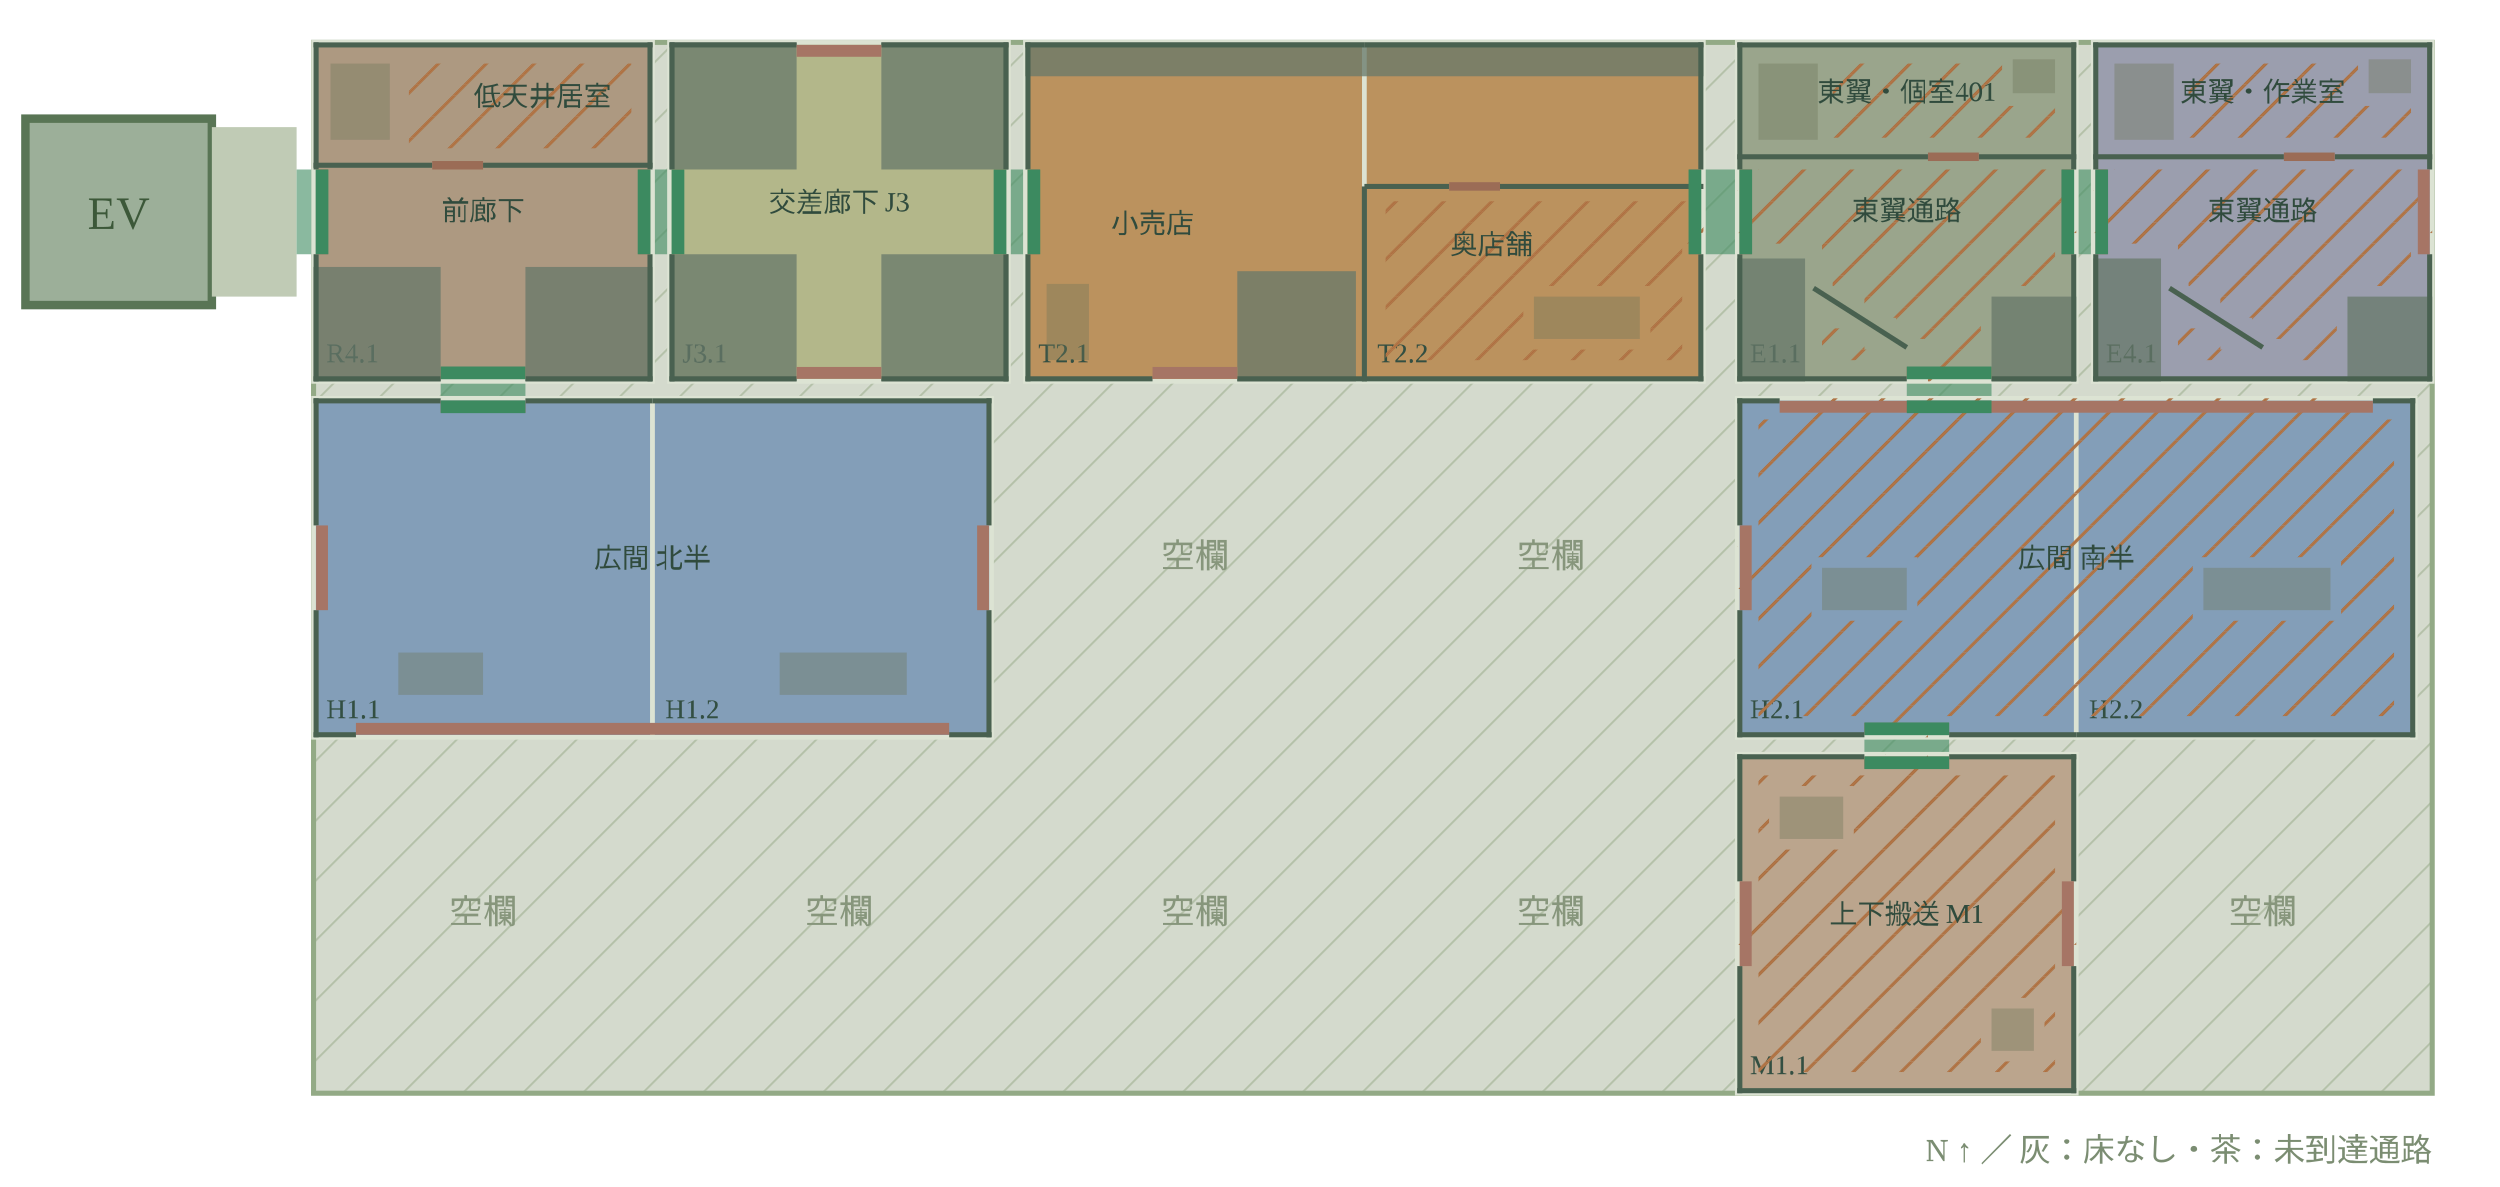
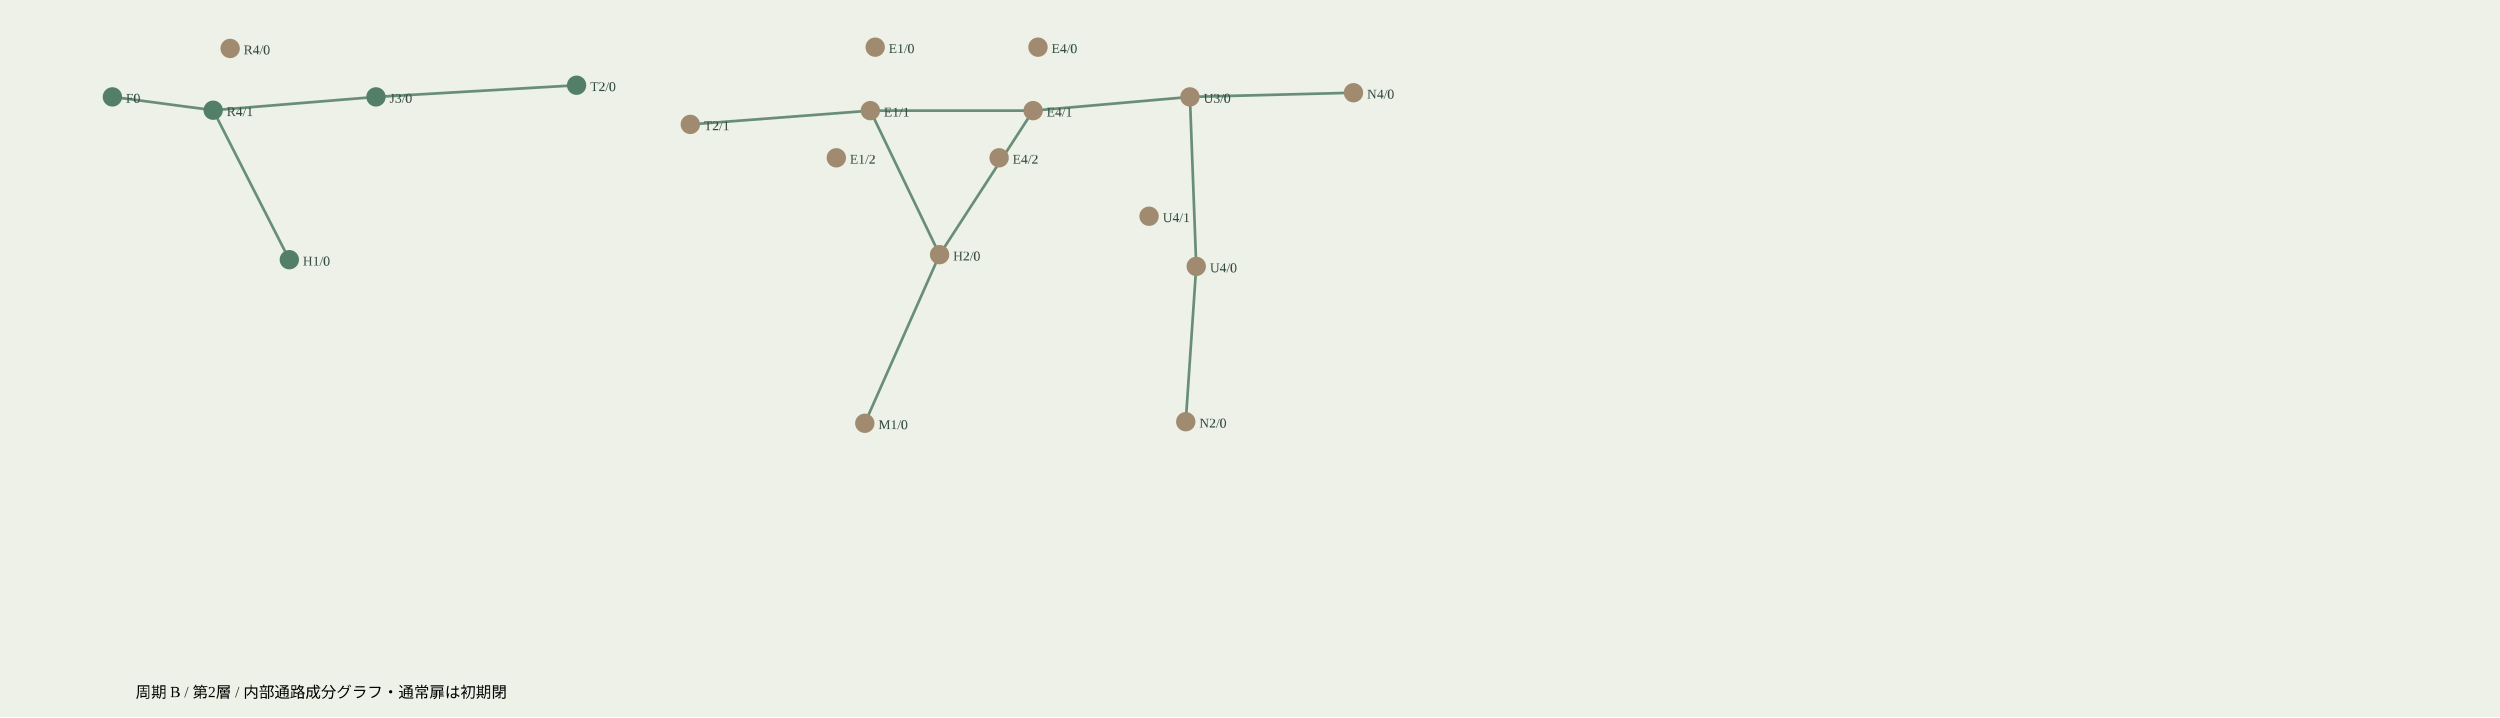
- <svg xmlns="http://www.w3.org/2000/svg" viewBox="-7.4 -1 59 28" role="img" aria-label="第二層 B 4方向・内部通路平面図">
-   <defs>
-     <pattern id="well0" width="1" height="1" patternUnits="userSpaceOnUse" patternTransform="rotate(45)">
-       <rect width="1" height="1" fill="#d4dacd" />
-       <line x1="0" y1="0" x2="0" y2="1" stroke="#b7c3ac" stroke-width=".1" />
-     </pattern>
-     <pattern id="iso0" width=".8" height=".8" patternUnits="userSpaceOnUse" patternTransform="rotate(45)">
-       <line x1="0" y1="0" x2="0" y2=".8" stroke="#aa7043" stroke-width=".15" />
-     </pattern>
-   </defs>
-   <rect x="0" y="0" width="50" height="24.8" fill="url(#well0)" stroke="#93aa86" stroke-width=".12" />
-   <rect x="-6.8" y="1.8" width="4.4" height="4.4" fill="#9caf99" stroke="#597555" stroke-width=".2" />
-   <text x="-4.6" y="4.4" text-anchor="middle" font-size="1.1" fill="#3c5839">EV</text>
-   <rect x="-2.4" y="2" width="2" height="4" fill="#c0cbb5" />
-   <rect x="8" y="3" width="0.4" height="2" fill="#3c8a60" fill-opacity=".6" />
-   <rect x="3" y="8" width="2" height="0.4" fill="#3c8a60" fill-opacity=".6" />
-   <rect x="32.8" y="3" width="0.8" height="2" fill="#3c8a60" fill-opacity=".6" />
-   <rect x="16.4" y="3" width="0.4" height="2" fill="#3c8a60" fill-opacity=".6" />
-   <rect x="41.6" y="3" width="0.4" height="2" fill="#3c8a60" fill-opacity=".6" />
-   <rect x="37.6" y="8" width="2" height="0.4" fill="#3c8a60" fill-opacity=".6" />
-   <rect x="36.6" y="16.4" width="2" height="0.4" fill="#3c8a60" fill-opacity=".6" />
-   <rect x="-0.4" y="3" width="0.4" height="2" fill="#3c8a60" fill-opacity=".6" />
-   <g data-id="R4" transform="translate(0 0)">
-     <rect x="0" y="0" width="8" height="8" fill="#ad9981" stroke="#dce3d3" stroke-width="0.11" />
-     <text x="0.3" y="7.55" font-size=".65" fill="#334f42">R4.1</text>
-     <rect x="0" y="5.3" width="3" height="2.7" fill="#67786a" opacity=".75" />
-     <rect x="5" y="5.3" width="3" height="2.7" fill="#67786a" opacity=".75" />
-     <rect x="0.4" y="0.5" width="1.4" height="1.8" fill="#6f755a" opacity=".38" />
-     <line x1="0" y1="0.06" x2="8" y2="0.06" stroke="#496150" stroke-width="0.12" />
-     <line x1="0" y1="7.94" x2="3" y2="7.94" stroke="#496150" stroke-width="0.12" />
-     <line x1="5" y1="7.94" x2="8" y2="7.94" stroke="#496150" stroke-width="0.12" />
-     <line x1="0.06" y1="0" x2="0.06" y2="3" stroke="#496150" stroke-width="0.12" />
-     <line x1="0.06" y1="5" x2="0.06" y2="8" stroke="#496150" stroke-width="0.12" />
-     <line x1="7.94" y1="0" x2="7.94" y2="3" stroke="#496150" stroke-width="0.12" />
-     <line x1="7.94" y1="5" x2="7.94" y2="8" stroke="#496150" stroke-width="0.12" />
-     <line x1="0" y1="2.9" x2="2.8" y2="2.9" stroke="#496150" stroke-width="0.12" />
-     <line x1="4" y1="2.9" x2="8" y2="2.9" stroke="#496150" stroke-width="0.12" />
-     <line x1="2.8" y1="2.9" x2="4" y2="2.9" stroke="#9b6c56" stroke-width="0.2" />
-     <rect x="2.25" y="0.5" width="5.25" height="0.25" fill="url(#iso0)" />
-     <rect x="2.25" y="0.75" width="5.25" height="0.25" fill="url(#iso0)" />
-     <rect x="2.25" y="1" width="5.25" height="0.25" fill="url(#iso0)" />
-     <rect x="2.25" y="1.25" width="5.25" height="0.25" fill="url(#iso0)" />
-     <rect x="2.25" y="1.5" width="5.25" height="0.25" fill="url(#iso0)" />
-     <rect x="2.25" y="1.75" width="5.25" height="0.25" fill="url(#iso0)" />
-     <rect x="2.25" y="2" width="5.25" height="0.25" fill="url(#iso0)" />
-     <rect x="2.25" y="2.25" width="5.25" height="0.25" fill="url(#iso0)" />
-     <line x1="0.2" y1="3" x2="0.2" y2="5" stroke="#a67565" stroke-width="0.28" />
-     <line x1="0.2" y1="3" x2="0.2" y2="5" stroke="#3c8a60" stroke-width="0.3" />
-     <line x1="7.8" y1="3" x2="7.8" y2="5" stroke="#a67565" stroke-width="0.28" />
-     <line x1="7.8" y1="3" x2="7.8" y2="5" stroke="#3c8a60" stroke-width="0.3" />
-     <line x1="3" y1="7.8" x2="5" y2="7.8" stroke="#a67565" stroke-width="0.28" />
-     <line x1="3" y1="7.8" x2="5" y2="7.8" stroke="#3c8a60" stroke-width="0.3" />
-     <text x="5.4" y="1.5" text-anchor="middle" font-size="0.65" fill="#304b3d">低天井居室</text>
-     <text x="4" y="4.2" text-anchor="middle" font-size="0.65" fill="#304b3d">前廊下</text>
-   </g>
-   <g data-id="T2" transform="translate(16.8 0)">
-     <rect x="0" y="0" width="8" height="8" fill="#bb925e" stroke="#dce3d3" stroke-width="0.11" />
-     <text x="0.3" y="7.55" font-size=".65" fill="#334f42">T2.1</text>
-     <rect x="8" y="0" width="8" height="8" fill="#bb925e" stroke="#dce3d3" stroke-width="0.11" />
-     <text x="8.3" y="7.55" font-size=".65" fill="#334f42">T2.2</text>
-     <rect x="0" y="0" width="16" height="0.8" fill="#67786a" opacity=".75" />
-     <rect x="5" y="5.4" width="2.8" height="2.6" fill="#67786a" opacity=".75" />
-     <rect x="0.5" y="5.7" width="1" height="1.8" fill="#6f755a" opacity=".38" />
-     <rect x="12" y="6" width="2.5" height="1" fill="#6f755a" opacity=".38" />
-     <line x1="0" y1="0.06" x2="8" y2="0.06" stroke="#496150" stroke-width="0.12" />
-     <line x1="0" y1="7.94" x2="3" y2="7.94" stroke="#496150" stroke-width="0.12" />
-     <line x1="5" y1="7.94" x2="8" y2="7.94" stroke="#496150" stroke-width="0.12" />
-     <line x1="0.06" y1="0" x2="0.06" y2="3" stroke="#496150" stroke-width="0.12" />
-     <line x1="0.06" y1="5" x2="0.06" y2="8" stroke="#496150" stroke-width="0.12" />
-     <line x1="8" y1="0.06" x2="16" y2="0.06" stroke="#496150" stroke-width="0.12" />
-     <line x1="8" y1="7.94" x2="16" y2="7.94" stroke="#496150" stroke-width="0.12" />
-     <line x1="15.94" y1="0" x2="15.94" y2="3" stroke="#496150" stroke-width="0.12" />
-     <line x1="15.94" y1="5" x2="15.94" y2="8" stroke="#496150" stroke-width="0.12" />
-     <line x1="8" y1="3.4" x2="10" y2="3.4" stroke="#496150" stroke-width="0.12" />
-     <line x1="11.2" y1="3.4" x2="16" y2="3.4" stroke="#496150" stroke-width="0.12" />
-     <line x1="8" y1="3.4" x2="8" y2="8" stroke="#496150" stroke-width="0.12" />
-     <line x1="10" y1="3.4" x2="11.2" y2="3.4" stroke="#9b6c56" stroke-width="0.2" />
-     <rect x="8.5" y="3.75" width="7.5" height="0.25" fill="url(#iso0)" />
-     <rect x="8.5" y="4" width="7.5" height="0.25" fill="url(#iso0)" />
-     <rect x="8.5" y="4.25" width="7.5" height="0.25" fill="url(#iso0)" />
-     <rect x="8.5" y="4.5" width="7.25" height="0.25" fill="url(#iso0)" />
-     <rect x="8.5" y="4.75" width="7" height="0.25" fill="url(#iso0)" />
-     <rect x="8.5" y="5" width="7" height="0.25" fill="url(#iso0)" />
-     <rect x="8.5" y="5.25" width="7" height="0.25" fill="url(#iso0)" />
-     <rect x="8.5" y="5.5" width="7" height="0.25" fill="url(#iso0)" />
-     <rect x="8.5" y="5.75" width="3.25" height="0.25" fill="url(#iso0)" />
-     <rect x="14.75" y="5.75" width="0.75" height="0.25" fill="url(#iso0)" />
-     <rect x="8.5" y="6" width="3.25" height="0.25" fill="url(#iso0)" />
-     <rect x="14.75" y="6" width="0.75" height="0.25" fill="url(#iso0)" />
-     <rect x="8.5" y="6.25" width="3.25" height="0.25" fill="url(#iso0)" />
-     <rect x="14.75" y="6.25" width="0.75" height="0.25" fill="url(#iso0)" />
-     <rect x="8.5" y="6.5" width="3.25" height="0.25" fill="url(#iso0)" />
-     <rect x="14.75" y="6.5" width="0.75" height="0.25" fill="url(#iso0)" />
-     <rect x="8.5" y="6.75" width="3.25" height="0.25" fill="url(#iso0)" />
-     <rect x="14.75" y="6.75" width="0.75" height="0.25" fill="url(#iso0)" />
-     <rect x="8.5" y="7" width="3.25" height="0.25" fill="url(#iso0)" />
-     <rect x="14.75" y="7" width="0.75" height="0.25" fill="url(#iso0)" />
-     <rect x="8.5" y="7.25" width="7" height="0.25" fill="url(#iso0)" />
-     <line x1="0.2" y1="3" x2="0.2" y2="5" stroke="#a67565" stroke-width="0.28" />
-     <line x1="0.2" y1="3" x2="0.2" y2="5" stroke="#3c8a60" stroke-width="0.3" />
-     <line x1="15.8" y1="3" x2="15.8" y2="5" stroke="#a67565" stroke-width="0.28" />
-     <line x1="15.8" y1="3" x2="15.8" y2="5" stroke="#3c8a60" stroke-width="0.3" />
-     <line x1="3" y1="7.8" x2="5" y2="7.8" stroke="#a67565" stroke-width="0.28" />
-     <text x="3" y="4.5" text-anchor="middle" font-size="0.65" fill="#304b3d">小売店</text>
-     <text x="11" y="5" text-anchor="middle" font-size="0.65" fill="#304b3d">奥店舗</text>
-   </g>
-   <g data-id="H1" transform="translate(0 8.4)">
-     <rect x="0" y="0" width="8" height="8" fill="#839eb8" stroke="#dce3d3" stroke-width="0.11" />
-     <text x="0.3" y="7.55" font-size=".65" fill="#334f42">H1.1</text>
-     <rect x="8" y="0" width="8" height="8" fill="#839eb8" stroke="#dce3d3" stroke-width="0.11" />
-     <text x="8.3" y="7.55" font-size=".65" fill="#334f42">H1.2</text>
-     <rect x="2" y="6" width="2" height="1" fill="#6f755a" opacity=".38" />
-     <rect x="11" y="6" width="3" height="1" fill="#6f755a" opacity=".38" />
-     <line x1="0" y1="0.06" x2="3" y2="0.06" stroke="#496150" stroke-width="0.12" />
-     <line x1="5" y1="0.06" x2="8" y2="0.06" stroke="#496150" stroke-width="0.12" />
-     <line x1="0" y1="7.94" x2="1" y2="7.94" stroke="#496150" stroke-width="0.12" />
-     <line x1="0.06" y1="0" x2="0.06" y2="3" stroke="#496150" stroke-width="0.12" />
-     <line x1="0.06" y1="5" x2="0.06" y2="8" stroke="#496150" stroke-width="0.12" />
-     <line x1="8" y1="0.06" x2="16" y2="0.06" stroke="#496150" stroke-width="0.12" />
-     <line x1="15" y1="7.94" x2="16" y2="7.94" stroke="#496150" stroke-width="0.12" />
-     <line x1="15.94" y1="0" x2="15.94" y2="3" stroke="#496150" stroke-width="0.12" />
-     <line x1="15.94" y1="5" x2="15.94" y2="8" stroke="#496150" stroke-width="0.12" />
-     <line x1="3" y1="0.2" x2="5" y2="0.2" stroke="#a67565" stroke-width="0.28" />
-     <line x1="3" y1="0.2" x2="5" y2="0.2" stroke="#3c8a60" stroke-width="0.3" />
-     <line x1="0.2" y1="3" x2="0.2" y2="5" stroke="#a67565" stroke-width="0.28" />
-     <line x1="15.8" y1="3" x2="15.8" y2="5" stroke="#a67565" stroke-width="0.28" />
-     <line x1="1" y1="7.8" x2="15" y2="7.8" stroke="#a67565" stroke-width="0.28" />
-     <text x="8" y="4" text-anchor="middle" font-size="0.65" fill="#304b3d">広間 北半</text>
-   </g>
-   <g data-id="J3" transform="translate(8.4 0)">
-     <rect x="0" y="0" width="8" height="8" fill="#b3b78a" stroke="#dce3d3" stroke-width="0.11" />
-     <text x="0.3" y="7.55" font-size=".65" fill="#334f42">J3.1</text>
-     <rect x="0" y="0" width="3" height="3" fill="#67786a" opacity=".75" />
-     <rect x="5" y="0" width="3" height="3" fill="#67786a" opacity=".75" />
-     <rect x="0" y="5" width="3" height="3" fill="#67786a" opacity=".75" />
-     <rect x="5" y="5" width="3" height="3" fill="#67786a" opacity=".75" />
-     <line x1="0" y1="0.06" x2="3" y2="0.06" stroke="#496150" stroke-width="0.12" />
-     <line x1="5" y1="0.06" x2="8" y2="0.06" stroke="#496150" stroke-width="0.12" />
-     <line x1="0" y1="7.94" x2="3" y2="7.94" stroke="#496150" stroke-width="0.12" />
-     <line x1="5" y1="7.94" x2="8" y2="7.94" stroke="#496150" stroke-width="0.12" />
-     <line x1="0.06" y1="0" x2="0.06" y2="3" stroke="#496150" stroke-width="0.12" />
-     <line x1="0.06" y1="5" x2="0.06" y2="8" stroke="#496150" stroke-width="0.12" />
-     <line x1="7.94" y1="0" x2="7.94" y2="3" stroke="#496150" stroke-width="0.12" />
-     <line x1="7.94" y1="5" x2="7.94" y2="8" stroke="#496150" stroke-width="0.12" />
-     <line x1="3" y1="0.2" x2="5" y2="0.2" stroke="#a67565" stroke-width="0.28" />
-     <line x1="3" y1="7.8" x2="5" y2="7.8" stroke="#a67565" stroke-width="0.28" />
-     <line x1="0.2" y1="3" x2="0.2" y2="5" stroke="#a67565" stroke-width="0.28" />
-     <line x1="0.2" y1="3" x2="0.2" y2="5" stroke="#3c8a60" stroke-width="0.3" />
-     <line x1="7.8" y1="3" x2="7.8" y2="5" stroke="#a67565" stroke-width="0.28" />
-     <line x1="7.8" y1="3" x2="7.8" y2="5" stroke="#3c8a60" stroke-width="0.3" />
-     <text x="4" y="4" text-anchor="middle" font-size="0.65" fill="#304b3d">交差廊下 J3</text>
-   </g>
-   <g data-id="E1" transform="translate(33.6 0)">
-     <rect x="0" y="0" width="8" height="8" fill="#9aa58c" stroke="#dce3d3" stroke-width="0.11" />
-     <text x="0.3" y="7.55" font-size=".65" fill="#334f42">E1.1</text>
-     <rect x="0" y="5.1" width="1.6" height="2.9" fill="#67786a" opacity=".75" />
-     <rect x="6" y="6" width="2" height="2" fill="#67786a" opacity=".75" />
-     <rect x="0.5" y="0.5" width="1.4" height="1.8" fill="#6f755a" opacity=".38" />
-     <rect x="6.5" y="0.4" width="1" height="0.8" fill="#6f755a" opacity=".38" />
-     <line x1="0" y1="0.06" x2="8" y2="0.06" stroke="#496150" stroke-width="0.12" />
-     <line x1="0" y1="7.94" x2="4" y2="7.94" stroke="#496150" stroke-width="0.12" />
-     <line x1="6" y1="7.94" x2="8" y2="7.94" stroke="#496150" stroke-width="0.12" />
-     <line x1="0.06" y1="0" x2="0.06" y2="3" stroke="#496150" stroke-width="0.12" />
-     <line x1="0.06" y1="5" x2="0.06" y2="8" stroke="#496150" stroke-width="0.12" />
-     <line x1="7.94" y1="0" x2="7.94" y2="3" stroke="#496150" stroke-width="0.12" />
-     <line x1="7.94" y1="5" x2="7.94" y2="8" stroke="#496150" stroke-width="0.12" />
-     <line x1="0" y1="2.7" x2="4.5" y2="2.7" stroke="#496150" stroke-width="0.12" />
-     <line x1="5.7" y1="2.7" x2="8" y2="2.7" stroke="#496150" stroke-width="0.12" />
-     <line x1="1.8" y1="5.8" x2="4" y2="7.2" stroke="#496150" stroke-width="0.12" />
-     <line x1="4.5" y1="2.7" x2="5.7" y2="2.7" stroke="#9b6c56" stroke-width="0.2" />
-     <rect x="2.25" y="0.5" width="4" height="0.25" fill="url(#iso0)" />
-     <rect x="2.25" y="0.75" width="4" height="0.25" fill="url(#iso0)" />
-     <rect x="2.25" y="1" width="4" height="0.25" fill="url(#iso0)" />
-     <rect x="2.25" y="1.25" width="4" height="0.25" fill="url(#iso0)" />
-     <rect x="2.25" y="1.5" width="5.25" height="0.25" fill="url(#iso0)" />
-     <rect x="2.25" y="1.75" width="5.25" height="0.25" fill="url(#iso0)" />
-     <rect x="2.25" y="2" width="5.25" height="0.25" fill="url(#iso0)" />
-     <rect x="0.5" y="3" width="7" height="0.25" fill="url(#iso0)" />
-     <rect x="0.25" y="3.25" width="7.5" height="0.25" fill="url(#iso0)" />
-     <rect x="0" y="3.5" width="8" height="0.25" fill="url(#iso0)" />
-     <rect x="0" y="3.75" width="8" height="0.25" fill="url(#iso0)" />
-     <rect x="0" y="4" width="8" height="0.25" fill="url(#iso0)" />
-     <rect x="0" y="4.25" width="8" height="0.25" fill="url(#iso0)" />
-     <rect x="0.25" y="4.5" width="7.5" height="0.25" fill="url(#iso0)" />
-     <rect x="2" y="4.75" width="5.5" height="0.25" fill="url(#iso0)" />
-     <rect x="2" y="5" width="5.5" height="0.25" fill="url(#iso0)" />
-     <rect x="2" y="5.25" width="5.5" height="0.25" fill="url(#iso0)" />
-     <rect x="2.25" y="5.5" width="5.25" height="0.25" fill="url(#iso0)" />
-     <rect x="2.75" y="5.75" width="3" height="0.25" fill="url(#iso0)" />
-     <rect x="3" y="6" width="2.75" height="0.25" fill="url(#iso0)" />
-     <rect x="3.5" y="6.25" width="2.25" height="0.25" fill="url(#iso0)" />
-     <rect x="2" y="6.5" width="0.25" height="0.25" fill="url(#iso0)" />
-     <rect x="3.75" y="6.5" width="2" height="0.25" fill="url(#iso0)" />
-     <rect x="2" y="6.75" width="0.75" height="0.25" fill="url(#iso0)" />
-     <rect x="4.25" y="6.75" width="1.5" height="0.25" fill="url(#iso0)" />
-     <rect x="2" y="7" width="1" height="0.25" fill="url(#iso0)" />
-     <rect x="4.5" y="7" width="1.25" height="0.25" fill="url(#iso0)" />
-     <rect x="2" y="7.25" width="1.5" height="0.25" fill="url(#iso0)" />
-     <rect x="4.25" y="7.25" width="1.5" height="0.25" fill="url(#iso0)" />
-     <rect x="4.25" y="7.5" width="1.5" height="0.25" fill="url(#iso0)" />
-     <rect x="4.5" y="7.75" width="1" height="0.25" fill="url(#iso0)" />
-     <line x1="0.2" y1="3" x2="0.2" y2="5" stroke="#a67565" stroke-width="0.28" />
-     <line x1="0.2" y1="3" x2="0.2" y2="5" stroke="#3c8a60" stroke-width="0.3" />
-     <line x1="7.8" y1="3" x2="7.8" y2="5" stroke="#a67565" stroke-width="0.28" />
-     <line x1="7.8" y1="3" x2="7.8" y2="5" stroke="#3c8a60" stroke-width="0.3" />
-     <line x1="4" y1="7.8" x2="6" y2="7.8" stroke="#a67565" stroke-width="0.28" />
-     <line x1="4" y1="7.8" x2="6" y2="7.8" stroke="#3c8a60" stroke-width="0.3" />
-     <text x="4" y="1.4" text-anchor="middle" font-size="0.65" fill="#304b3d">東翼・個室401</text>
-     <text x="4" y="4.2" text-anchor="middle" font-size="0.65" fill="#304b3d">東翼通路</text>
-   </g>
-   <g data-id="E4" transform="translate(42 0)">
-     <rect x="0" y="0" width="8" height="8" fill="#9b9eae" stroke="#dce3d3" stroke-width="0.11" />
-     <text x="0.3" y="7.55" font-size=".65" fill="#334f42">E4.1</text>
-     <rect x="0" y="5.1" width="1.6" height="2.9" fill="#67786a" opacity=".75" />
-     <rect x="6" y="6" width="2" height="2" fill="#67786a" opacity=".75" />
-     <rect x="0.5" y="0.5" width="1.4" height="1.8" fill="#6f755a" opacity=".38" />
-     <rect x="6.5" y="0.4" width="1" height="0.8" fill="#6f755a" opacity=".38" />
-     <line x1="0" y1="0.06" x2="8" y2="0.06" stroke="#496150" stroke-width="0.12" />
-     <line x1="0" y1="7.94" x2="8" y2="7.94" stroke="#496150" stroke-width="0.12" />
-     <line x1="0.06" y1="0" x2="0.06" y2="3" stroke="#496150" stroke-width="0.12" />
-     <line x1="0.06" y1="5" x2="0.06" y2="8" stroke="#496150" stroke-width="0.12" />
-     <line x1="7.94" y1="0" x2="7.94" y2="3" stroke="#496150" stroke-width="0.12" />
-     <line x1="7.94" y1="5" x2="7.94" y2="8" stroke="#496150" stroke-width="0.12" />
-     <line x1="0" y1="2.7" x2="4.5" y2="2.7" stroke="#496150" stroke-width="0.12" />
-     <line x1="5.7" y1="2.7" x2="8" y2="2.7" stroke="#496150" stroke-width="0.12" />
-     <line x1="1.8" y1="5.8" x2="4" y2="7.2" stroke="#496150" stroke-width="0.12" />
-     <line x1="4.5" y1="2.7" x2="5.7" y2="2.7" stroke="#9b6c56" stroke-width="0.2" />
-     <rect x="2.25" y="0.5" width="4" height="0.25" fill="url(#iso0)" />
-     <rect x="2.25" y="0.75" width="4" height="0.25" fill="url(#iso0)" />
-     <rect x="2.25" y="1" width="4" height="0.25" fill="url(#iso0)" />
-     <rect x="2.25" y="1.25" width="4" height="0.25" fill="url(#iso0)" />
-     <rect x="2.25" y="1.5" width="5.25" height="0.25" fill="url(#iso0)" />
-     <rect x="2.25" y="1.75" width="5.25" height="0.25" fill="url(#iso0)" />
-     <rect x="2.25" y="2" width="5.25" height="0.25" fill="url(#iso0)" />
-     <rect x="0.5" y="3" width="7" height="0.25" fill="url(#iso0)" />
-     <rect x="0.25" y="3.25" width="7.5" height="0.25" fill="url(#iso0)" />
-     <rect x="0" y="3.5" width="8" height="0.25" fill="url(#iso0)" />
-     <rect x="0" y="3.75" width="8" height="0.25" fill="url(#iso0)" />
-     <rect x="0" y="4" width="8" height="0.25" fill="url(#iso0)" />
-     <rect x="0" y="4.25" width="8" height="0.25" fill="url(#iso0)" />
-     <rect x="0.25" y="4.5" width="7.5" height="0.25" fill="url(#iso0)" />
-     <rect x="2" y="4.75" width="5.5" height="0.25" fill="url(#iso0)" />
-     <rect x="2" y="5" width="5.5" height="0.25" fill="url(#iso0)" />
-     <rect x="2" y="5.25" width="5.5" height="0.25" fill="url(#iso0)" />
-     <rect x="2.25" y="5.5" width="5.25" height="0.25" fill="url(#iso0)" />
-     <rect x="2.75" y="5.75" width="3" height="0.25" fill="url(#iso0)" />
-     <rect x="3" y="6" width="2.75" height="0.25" fill="url(#iso0)" />
-     <rect x="3.5" y="6.25" width="2.25" height="0.25" fill="url(#iso0)" />
-     <rect x="2" y="6.5" width="0.25" height="0.25" fill="url(#iso0)" />
-     <rect x="3.75" y="6.5" width="2" height="0.25" fill="url(#iso0)" />
-     <rect x="2" y="6.75" width="0.75" height="0.25" fill="url(#iso0)" />
-     <rect x="4.25" y="6.75" width="1.5" height="0.25" fill="url(#iso0)" />
-     <rect x="2" y="7" width="1" height="0.25" fill="url(#iso0)" />
-     <rect x="4.5" y="7" width="1.25" height="0.25" fill="url(#iso0)" />
-     <rect x="2" y="7.25" width="1.5" height="0.25" fill="url(#iso0)" />
-     <rect x="4.25" y="7.25" width="1.5" height="0.25" fill="url(#iso0)" />
-     <line x1="0.2" y1="3" x2="0.2" y2="5" stroke="#a67565" stroke-width="0.28" />
-     <line x1="0.2" y1="3" x2="0.2" y2="5" stroke="#3c8a60" stroke-width="0.3" />
-     <line x1="7.8" y1="3" x2="7.8" y2="5" stroke="#a67565" stroke-width="0.28" />
-     <text x="4" y="1.4" text-anchor="middle" font-size="0.65" fill="#304b3d">東翼・作業室</text>
-     <text x="4" y="4.2" text-anchor="middle" font-size="0.65" fill="#304b3d">東翼通路</text>
-   </g>
-   <g data-id="H2" transform="translate(33.6 8.4)">
-     <rect x="0" y="0" width="8" height="8" fill="#839eb8" stroke="#dce3d3" stroke-width="0.11" />
-     <text x="0.3" y="7.55" font-size=".65" fill="#334f42">H2.1</text>
-     <rect x="8" y="0" width="8" height="8" fill="#839eb8" stroke="#dce3d3" stroke-width="0.11" />
-     <text x="8.3" y="7.55" font-size=".65" fill="#334f42">H2.2</text>
-     <rect x="2" y="4" width="2" height="1" fill="#6f755a" opacity=".38" />
-     <rect x="11" y="4" width="3" height="1" fill="#6f755a" opacity=".38" />
-     <line x1="0" y1="0.06" x2="1" y2="0.06" stroke="#496150" stroke-width="0.12" />
-     <line x1="0" y1="7.94" x2="3" y2="7.94" stroke="#496150" stroke-width="0.12" />
-     <line x1="5" y1="7.94" x2="8" y2="7.94" stroke="#496150" stroke-width="0.12" />
-     <line x1="0.06" y1="0" x2="0.06" y2="3" stroke="#496150" stroke-width="0.12" />
-     <line x1="0.06" y1="5" x2="0.06" y2="8" stroke="#496150" stroke-width="0.12" />
-     <line x1="15" y1="0.06" x2="16" y2="0.06" stroke="#496150" stroke-width="0.12" />
-     <line x1="8" y1="7.94" x2="16" y2="7.94" stroke="#496150" stroke-width="0.12" />
-     <line x1="15.94" y1="0" x2="15.94" y2="8" stroke="#496150" stroke-width="0.12" />
-     <rect x="1.5" y="0" width="13" height="0.25" fill="url(#iso0)" />
-     <rect x="1.25" y="0.25" width="13.5" height="0.25" fill="url(#iso0)" />
-     <rect x="0.5" y="0.5" width="15" height="0.25" fill="url(#iso0)" />
-     <rect x="0.5" y="0.75" width="15" height="0.25" fill="url(#iso0)" />
-     <rect x="0.5" y="1" width="15" height="0.25" fill="url(#iso0)" />
-     <rect x="0.5" y="1.25" width="15" height="0.25" fill="url(#iso0)" />
-     <rect x="0.5" y="1.5" width="15" height="0.25" fill="url(#iso0)" />
-     <rect x="0.5" y="1.75" width="15" height="0.25" fill="url(#iso0)" />
-     <rect x="0.5" y="2" width="15" height="0.25" fill="url(#iso0)" />
-     <rect x="0.5" y="2.25" width="15" height="0.25" fill="url(#iso0)" />
-     <rect x="0.5" y="2.5" width="15" height="0.25" fill="url(#iso0)" />
-     <rect x="0.5" y="2.75" width="15" height="0.25" fill="url(#iso0)" />
-     <rect x="0.5" y="3" width="15" height="0.25" fill="url(#iso0)" />
-     <rect x="0.25" y="3.25" width="15.25" height="0.25" fill="url(#iso0)" />
-     <rect x="0" y="3.5" width="15.5" height="0.25" fill="url(#iso0)" />
-     <rect x="0" y="3.75" width="1.75" height="0.25" fill="url(#iso0)" />
-     <rect x="4.25" y="3.75" width="6.5" height="0.25" fill="url(#iso0)" />
-     <rect x="14.25" y="3.75" width="1.25" height="0.25" fill="url(#iso0)" />
-     <rect x="0" y="4" width="1.75" height="0.25" fill="url(#iso0)" />
-     <rect x="4.25" y="4" width="6.5" height="0.25" fill="url(#iso0)" />
-     <rect x="14.25" y="4" width="1.25" height="0.25" fill="url(#iso0)" />
-     <rect x="0" y="4.25" width="1.75" height="0.25" fill="url(#iso0)" />
-     <rect x="4.25" y="4.25" width="6.5" height="0.25" fill="url(#iso0)" />
-     <rect x="14.25" y="4.25" width="1.25" height="0.25" fill="url(#iso0)" />
-     <rect x="0.25" y="4.5" width="1.5" height="0.25" fill="url(#iso0)" />
-     <rect x="4.25" y="4.5" width="6.5" height="0.25" fill="url(#iso0)" />
-     <rect x="14.25" y="4.5" width="1.25" height="0.25" fill="url(#iso0)" />
-     <rect x="0.5" y="4.75" width="1.25" height="0.25" fill="url(#iso0)" />
-     <rect x="4.25" y="4.75" width="6.5" height="0.25" fill="url(#iso0)" />
-     <rect x="14.25" y="4.75" width="1.25" height="0.25" fill="url(#iso0)" />
-     <rect x="0.5" y="5" width="1.25" height="0.25" fill="url(#iso0)" />
-     <rect x="4.25" y="5" width="6.5" height="0.25" fill="url(#iso0)" />
-     <rect x="14.25" y="5" width="1.25" height="0.25" fill="url(#iso0)" />
-     <rect x="0.5" y="5.25" width="15" height="0.25" fill="url(#iso0)" />
-     <rect x="0.5" y="5.5" width="15" height="0.25" fill="url(#iso0)" />
-     <rect x="0.5" y="5.75" width="15" height="0.25" fill="url(#iso0)" />
-     <rect x="0.5" y="6" width="15" height="0.25" fill="url(#iso0)" />
-     <rect x="0.5" y="6.25" width="15" height="0.25" fill="url(#iso0)" />
-     <rect x="0.5" y="6.5" width="15" height="0.25" fill="url(#iso0)" />
-     <rect x="0.5" y="6.75" width="15" height="0.25" fill="url(#iso0)" />
-     <rect x="0.5" y="7" width="15" height="0.25" fill="url(#iso0)" />
-     <rect x="0.5" y="7.25" width="15" height="0.25" fill="url(#iso0)" />
-     <rect x="3.25" y="7.5" width="1.5" height="0.25" fill="url(#iso0)" />
-     <rect x="3.5" y="7.75" width="1" height="0.25" fill="url(#iso0)" />
-     <line x1="1" y1="0.2" x2="15" y2="0.2" stroke="#a67565" stroke-width="0.28" />
-     <line x1="4" y1="0.2" x2="6" y2="0.2" stroke="#3c8a60" stroke-width="0.3" />
-     <line x1="0.2" y1="3" x2="0.2" y2="5" stroke="#a67565" stroke-width="0.28" />
-     <line x1="3" y1="7.8" x2="5" y2="7.8" stroke="#a67565" stroke-width="0.28" />
-     <line x1="3" y1="7.8" x2="5" y2="7.8" stroke="#3c8a60" stroke-width="0.3" />
-     <text x="8" y="4" text-anchor="middle" font-size="0.65" fill="#304b3d">広間 南半</text>
-   </g>
-   <g data-id="M1" transform="translate(33.6 16.8)">
-     <rect x="0" y="0" width="8" height="8" fill="#bba58d" stroke="#dce3d3" stroke-width="0.11" />
-     <text x="0.3" y="7.55" font-size=".65" fill="#334f42">M1.1</text>
-     <rect x="1" y="1" width="1.5" height="1" fill="#6f755a" opacity=".38" />
-     <rect x="6" y="6" width="1" height="1" fill="#6f755a" opacity=".38" />
-     <line x1="0" y1="0.06" x2="3" y2="0.06" stroke="#496150" stroke-width="0.12" />
-     <line x1="5" y1="0.06" x2="8" y2="0.06" stroke="#496150" stroke-width="0.12" />
-     <line x1="0" y1="7.94" x2="8" y2="7.94" stroke="#496150" stroke-width="0.12" />
-     <line x1="0.06" y1="0" x2="0.06" y2="3" stroke="#496150" stroke-width="0.12" />
-     <line x1="0.06" y1="5" x2="0.06" y2="8" stroke="#496150" stroke-width="0.12" />
-     <line x1="7.94" y1="0" x2="7.94" y2="3" stroke="#496150" stroke-width="0.12" />
-     <line x1="7.94" y1="5" x2="7.94" y2="8" stroke="#496150" stroke-width="0.12" />
-     <rect x="3.5" y="0" width="1" height="0.25" fill="url(#iso0)" />
-     <rect x="3.25" y="0.25" width="1.5" height="0.25" fill="url(#iso0)" />
-     <rect x="0.5" y="0.5" width="7" height="0.25" fill="url(#iso0)" />
-     <rect x="0.5" y="0.75" width="0.25" height="0.25" fill="url(#iso0)" />
-     <rect x="2.75" y="0.75" width="4.75" height="0.25" fill="url(#iso0)" />
-     <rect x="0.5" y="1" width="0.25" height="0.25" fill="url(#iso0)" />
-     <rect x="2.75" y="1" width="4.75" height="0.25" fill="url(#iso0)" />
-     <rect x="0.5" y="1.25" width="0.25" height="0.25" fill="url(#iso0)" />
-     <rect x="2.75" y="1.25" width="4.75" height="0.25" fill="url(#iso0)" />
-     <rect x="0.5" y="1.5" width="0.25" height="0.25" fill="url(#iso0)" />
-     <rect x="2.75" y="1.5" width="4.75" height="0.25" fill="url(#iso0)" />
-     <rect x="0.5" y="1.75" width="0.25" height="0.25" fill="url(#iso0)" />
-     <rect x="2.75" y="1.75" width="4.75" height="0.25" fill="url(#iso0)" />
-     <rect x="0.5" y="2" width="0.25" height="0.25" fill="url(#iso0)" />
-     <rect x="2.75" y="2" width="4.75" height="0.25" fill="url(#iso0)" />
-     <rect x="0.5" y="2.25" width="7" height="0.25" fill="url(#iso0)" />
-     <rect x="0.5" y="2.5" width="7" height="0.25" fill="url(#iso0)" />
-     <rect x="0.5" y="2.75" width="7" height="0.25" fill="url(#iso0)" />
-     <rect x="0.5" y="3" width="7" height="0.25" fill="url(#iso0)" />
-     <rect x="0.25" y="3.25" width="7.5" height="0.25" fill="url(#iso0)" />
-     <rect x="0" y="3.5" width="8" height="0.25" fill="url(#iso0)" />
-     <rect x="0" y="3.75" width="8" height="0.25" fill="url(#iso0)" />
-     <rect x="0" y="4" width="8" height="0.25" fill="url(#iso0)" />
-     <rect x="0" y="4.25" width="8" height="0.25" fill="url(#iso0)" />
-     <rect x="0.25" y="4.5" width="7.5" height="0.25" fill="url(#iso0)" />
-     <rect x="0.5" y="4.75" width="7" height="0.25" fill="url(#iso0)" />
-     <rect x="0.5" y="5" width="7" height="0.25" fill="url(#iso0)" />
-     <rect x="0.5" y="5.25" width="7" height="0.25" fill="url(#iso0)" />
-     <rect x="0.5" y="5.5" width="7" height="0.25" fill="url(#iso0)" />
-     <rect x="0.5" y="5.75" width="5.25" height="0.25" fill="url(#iso0)" />
-     <rect x="7.25" y="5.75" width="0.25" height="0.25" fill="url(#iso0)" />
-     <rect x="0.5" y="6" width="5.25" height="0.25" fill="url(#iso0)" />
-     <rect x="7.25" y="6" width="0.25" height="0.25" fill="url(#iso0)" />
-     <rect x="0.5" y="6.25" width="5.25" height="0.25" fill="url(#iso0)" />
-     <rect x="7.25" y="6.25" width="0.25" height="0.25" fill="url(#iso0)" />
-     <rect x="0.5" y="6.5" width="5.25" height="0.25" fill="url(#iso0)" />
-     <rect x="7.25" y="6.5" width="0.25" height="0.25" fill="url(#iso0)" />
-     <rect x="0.5" y="6.75" width="5.25" height="0.25" fill="url(#iso0)" />
-     <rect x="7.25" y="6.75" width="0.25" height="0.25" fill="url(#iso0)" />
-     <rect x="0.5" y="7" width="5.25" height="0.25" fill="url(#iso0)" />
-     <rect x="7.25" y="7" width="0.25" height="0.25" fill="url(#iso0)" />
-     <rect x="0.5" y="7.25" width="7" height="0.25" fill="url(#iso0)" />
-     <line x1="0.2" y1="3" x2="0.2" y2="5" stroke="#a67565" stroke-width="0.28" />
-     <line x1="3" y1="0.2" x2="5" y2="0.2" stroke="#a67565" stroke-width="0.28" />
-     <line x1="3" y1="0.2" x2="5" y2="0.2" stroke="#3c8a60" stroke-width="0.3" />
-     <line x1="7.8" y1="3" x2="7.8" y2="5" stroke="#a67565" stroke-width="0.28" />
-     <text x="4" y="4" text-anchor="middle" font-size="0.65" fill="#304b3d">上下搬送 M1</text>
-   </g>
-   <text x="20.8" y="12.4" text-anchor="middle" font-size=".8" fill="#87967c">空欄</text>
-   <text x="29.2" y="12.4" text-anchor="middle" font-size=".8" fill="#87967c">空欄</text>
-   <text x="4" y="20.8" text-anchor="middle" font-size=".8" fill="#87967c">空欄</text>
-   <text x="12.4" y="20.8" text-anchor="middle" font-size=".8" fill="#87967c">空欄</text>
-   <text x="20.8" y="20.8" text-anchor="middle" font-size=".8" fill="#87967c">空欄</text>
-   <text x="29.2" y="20.8" text-anchor="middle" font-size=".8" fill="#87967c">空欄</text>
-   <text x="46" y="20.8" text-anchor="middle" font-size=".8" fill="#87967c">空欄</text>
-   <text x="50" y="26.4" text-anchor="end" font-size=".75" fill="#7b8d72">N ↑ ／ 灰：床なし・茶：未到達通路</text>
+ <svg xmlns="http://www.w3.org/2000/svg" viewBox="-7 -1 129 37">
+   <rect x="-7" y="-1" width="129" height="37" fill="#eef1e7" />
+   <line x1="4" y1="4.688" x2="12.4" y2="4" stroke="#688e78" stroke-width=".14" />
+   <line x1="4" y1="4.688" x2="7.929" y2="12.4" stroke="#688e78" stroke-width=".14" />
+   <line x1="28.62" y1="5.419" x2="37.909" y2="4.709" stroke="#688e78" stroke-width=".14" />
+   <line x1="12.4" y1="4" x2="22.752" y2="3.398" stroke="#688e78" stroke-width=".14" />
+   <line x1="37.909" y1="4.709" x2="46.309" y2="4.709" stroke="#688e78" stroke-width=".14" />
+   <line x1="37.909" y1="4.709" x2="41.483" y2="12.14" stroke="#688e78" stroke-width=".14" />
+   <line x1="46.309" y1="4.709" x2="54.4" y2="4" stroke="#688e78" stroke-width=".14" />
+   <line x1="46.309" y1="4.709" x2="41.483" y2="12.14" stroke="#688e78" stroke-width=".14" />
+   <line x1="41.483" y1="12.14" x2="37.624" y2="20.841" stroke="#688e78" stroke-width=".14" />
+   <line x1="54.4" y1="4" x2="62.84" y2="3.785" stroke="#688e78" stroke-width=".14" />
+   <line x1="54.4" y1="4" x2="54.726" y2="12.745" stroke="#688e78" stroke-width=".14" />
+   <line x1="54.726" y1="12.745" x2="54.185" y2="20.76" stroke="#688e78" stroke-width=".14" />
+   <line x1="-1.2" y1="4" x2="4" y2="4.688" stroke="#688e78" stroke-width=".14" />
+   <circle cx="4.875" cy="1.5" r=".5" fill="#a08b71" />
+   <text x="5.575" y="1.8" font-size=".7" fill="#334c40">R4/0</text>
+   <circle cx="4" cy="4.688" r=".5" fill="#537f67" />
+   <text x="4.7" y="4.988" font-size=".7" fill="#334c40">R4/1</text>
+   <circle cx="22.752" cy="3.398" r=".5" fill="#537f67" />
+   <text x="23.452" y="3.698" font-size=".7" fill="#334c40">T2/0</text>
+   <circle cx="28.62" cy="5.419" r=".5" fill="#a08b71" />
+   <text x="29.32" y="5.719" font-size=".7" fill="#334c40">T2/1</text>
+   <circle cx="7.929" cy="12.4" r=".5" fill="#537f67" />
+   <text x="8.629" y="12.7" font-size=".7" fill="#334c40">H1/0</text>
+   <circle cx="12.4" cy="4" r=".5" fill="#537f67" />
+   <text x="13.1" y="4.3" font-size=".7" fill="#334c40">J3/0</text>
+   <circle cx="38.16" cy="1.434" r=".5" fill="#a08b71" />
+   <text x="38.86" y="1.734" font-size=".7" fill="#334c40">E1/0</text>
+   <circle cx="37.909" cy="4.709" r=".5" fill="#a08b71" />
+   <text x="38.609" y="5.009" font-size=".7" fill="#334c40">E1/1</text>
+   <circle cx="36.154" cy="7.143" r=".5" fill="#a08b71" />
+   <text x="36.854" y="7.443" font-size=".7" fill="#334c40">E1/2</text>
+   <circle cx="46.56" cy="1.434" r=".5" fill="#a08b71" />
+   <text x="47.26" y="1.734" font-size=".7" fill="#334c40">E4/0</text>
+   <circle cx="46.309" cy="4.709" r=".5" fill="#a08b71" />
+   <text x="47.009" y="5.009" font-size=".7" fill="#334c40">E4/1</text>
+   <circle cx="44.554" cy="7.143" r=".5" fill="#a08b71" />
+   <text x="45.254" y="7.443" font-size=".7" fill="#334c40">E4/2</text>
+   <circle cx="41.483" cy="12.14" r=".5" fill="#a08b71" />
+   <text x="42.183" y="12.44" font-size=".7" fill="#334c40">H2/0</text>
+   <circle cx="37.624" cy="20.841" r=".5" fill="#a08b71" />
+   <text x="38.324" y="21.141" font-size=".7" fill="#334c40">M1/0</text>
+   <circle cx="54.4" cy="4" r=".5" fill="#a08b71" />
+   <text x="55.1" y="4.3" font-size=".7" fill="#334c40">U3/0</text>
+   <circle cx="54.726" cy="12.745" r=".5" fill="#a08b71" />
+   <text x="55.426" y="13.045" font-size=".7" fill="#334c40">U4/0</text>
+   <circle cx="52.292" cy="10.158" r=".5" fill="#a08b71" />
+   <text x="52.992" y="10.458" font-size=".7" fill="#334c40">U4/1</text>
+   <circle cx="54.185" cy="20.76" r=".5" fill="#a08b71" />
+   <text x="54.885" y="21.06" font-size=".7" fill="#334c40">N2/0</text>
+   <circle cx="62.84" cy="3.785" r=".5" fill="#a08b71" />
+   <text x="63.54" y="4.085" font-size=".7" fill="#334c40">N4/0</text>
+   <circle cx="-1.2" cy="4" r=".5" fill="#537f67" />
+   <text x="-0.5" y="4.3" font-size=".7" fill="#334c40">F0</text>
+   <text x="0" y="35" font-size=".8">周期 B / 第2層 / 内部通路成分グラフ・通常扉は初期閉</text>
</svg>
